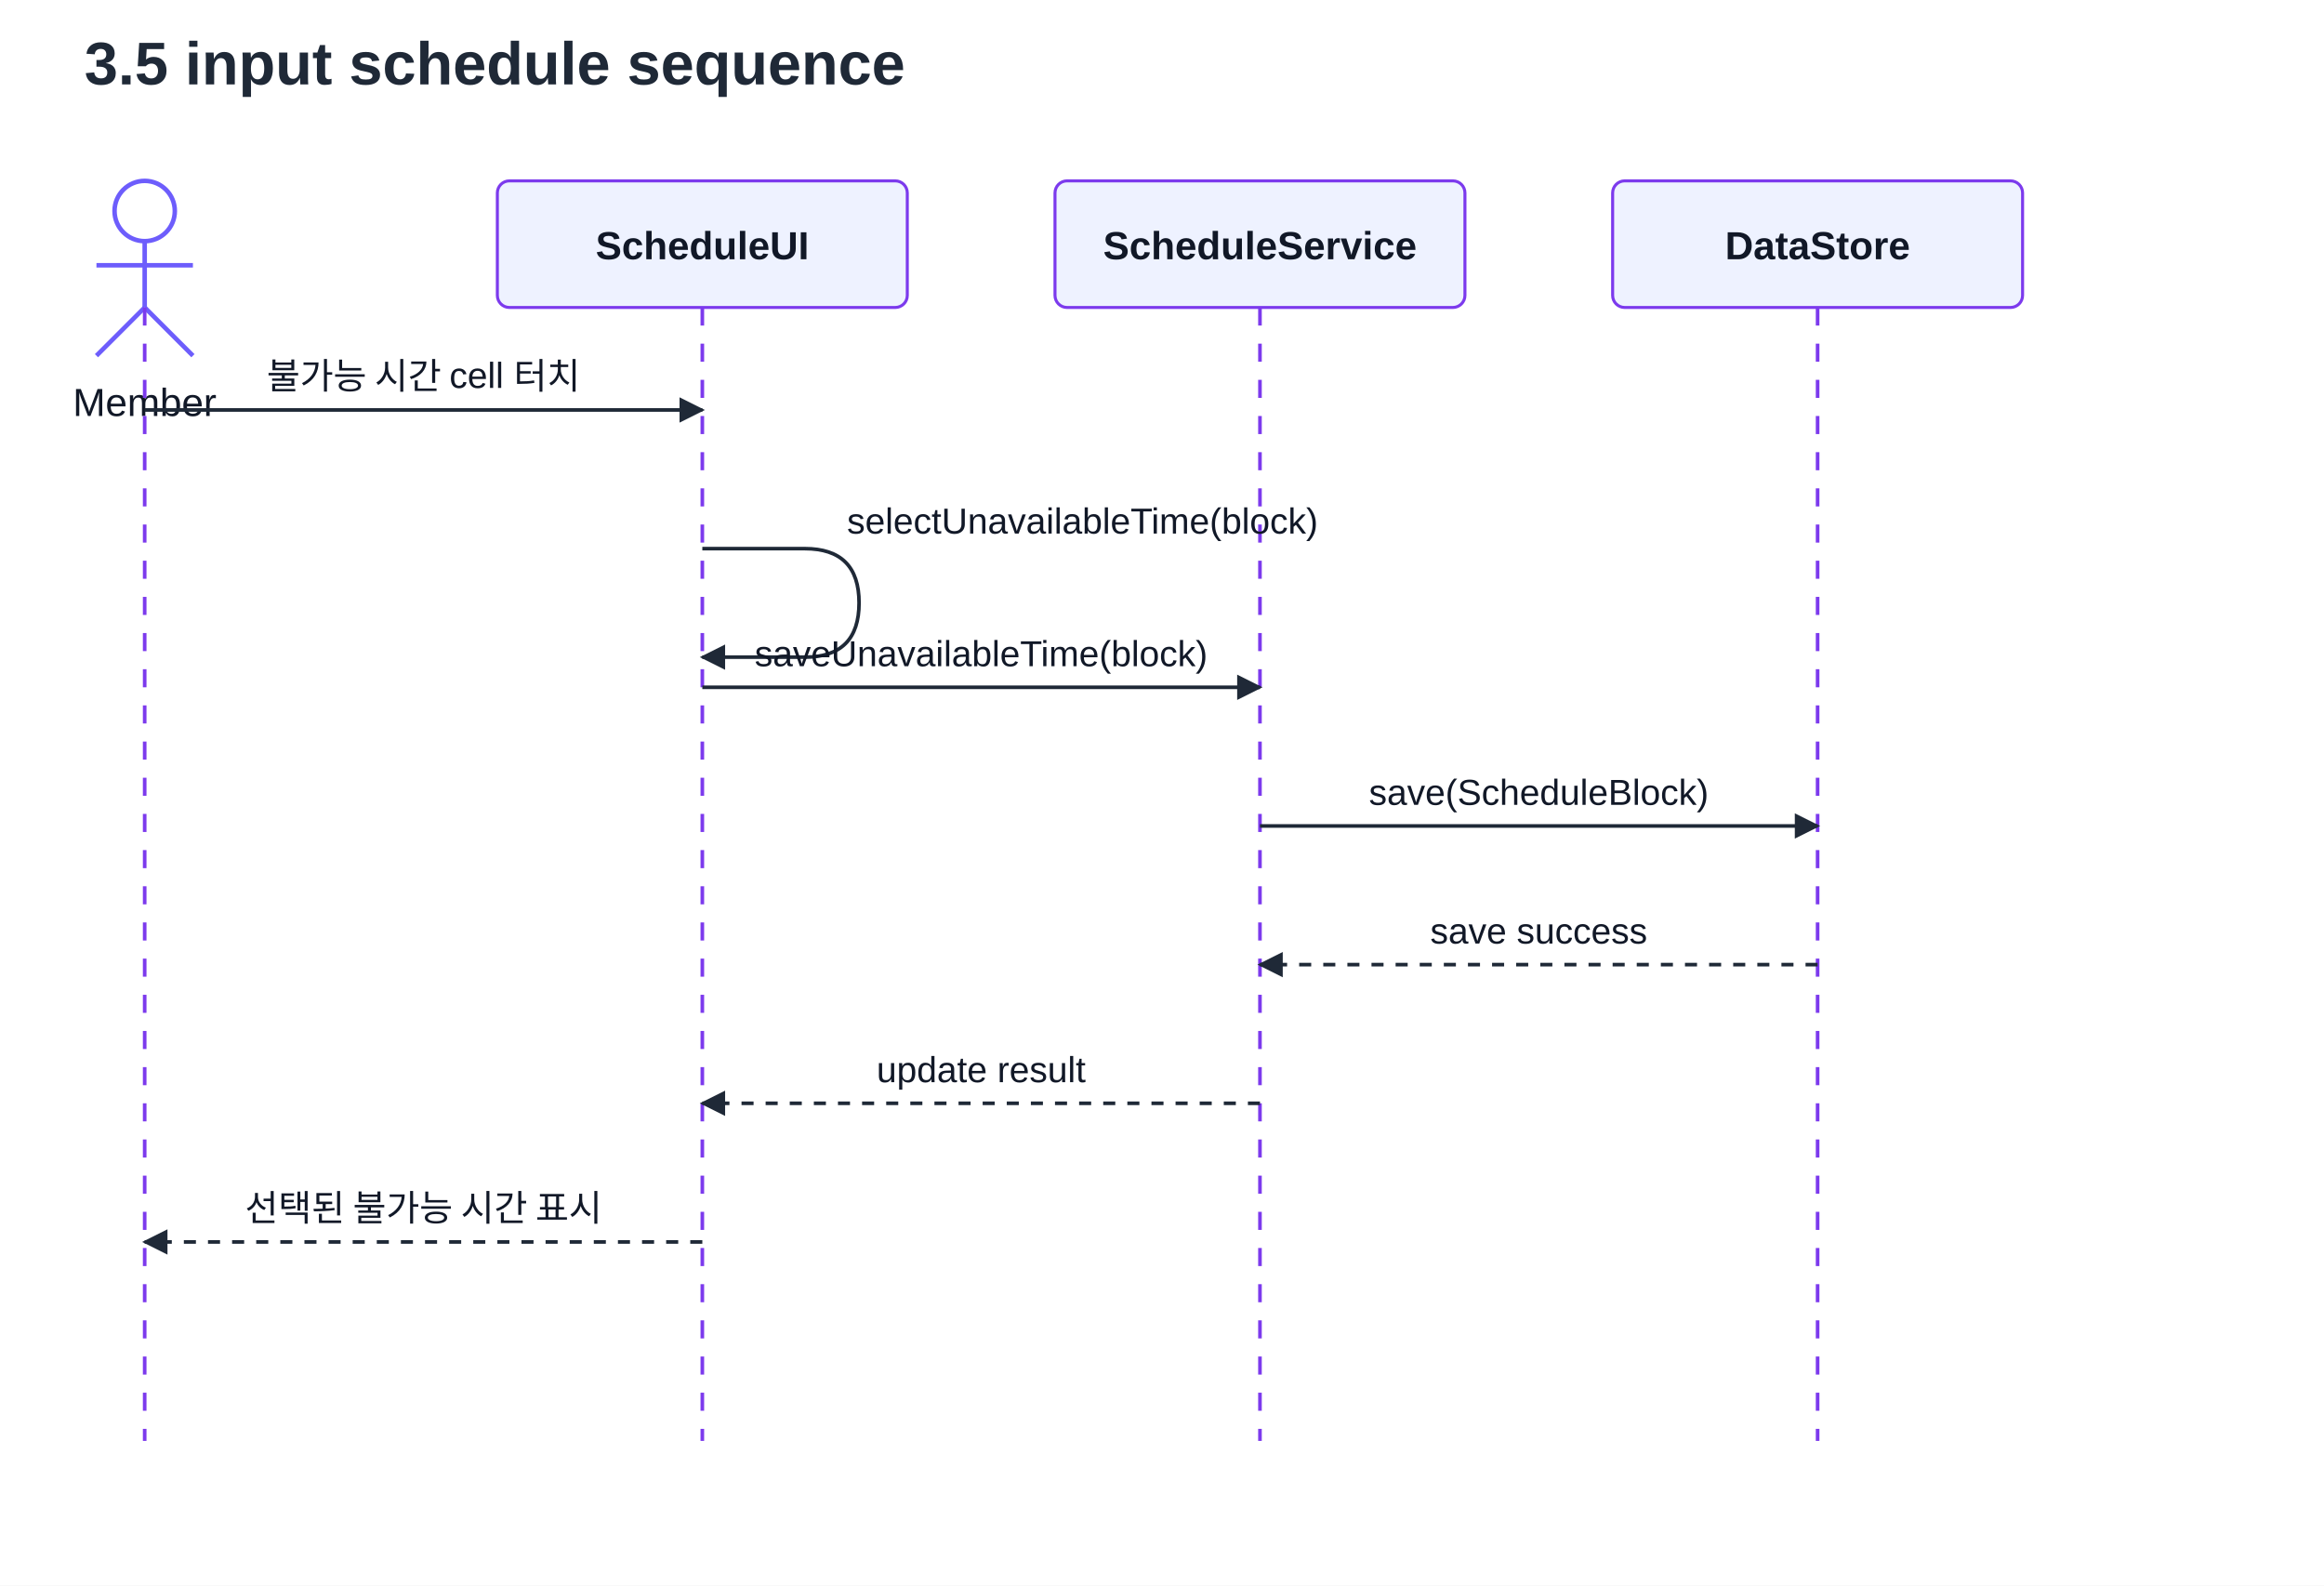
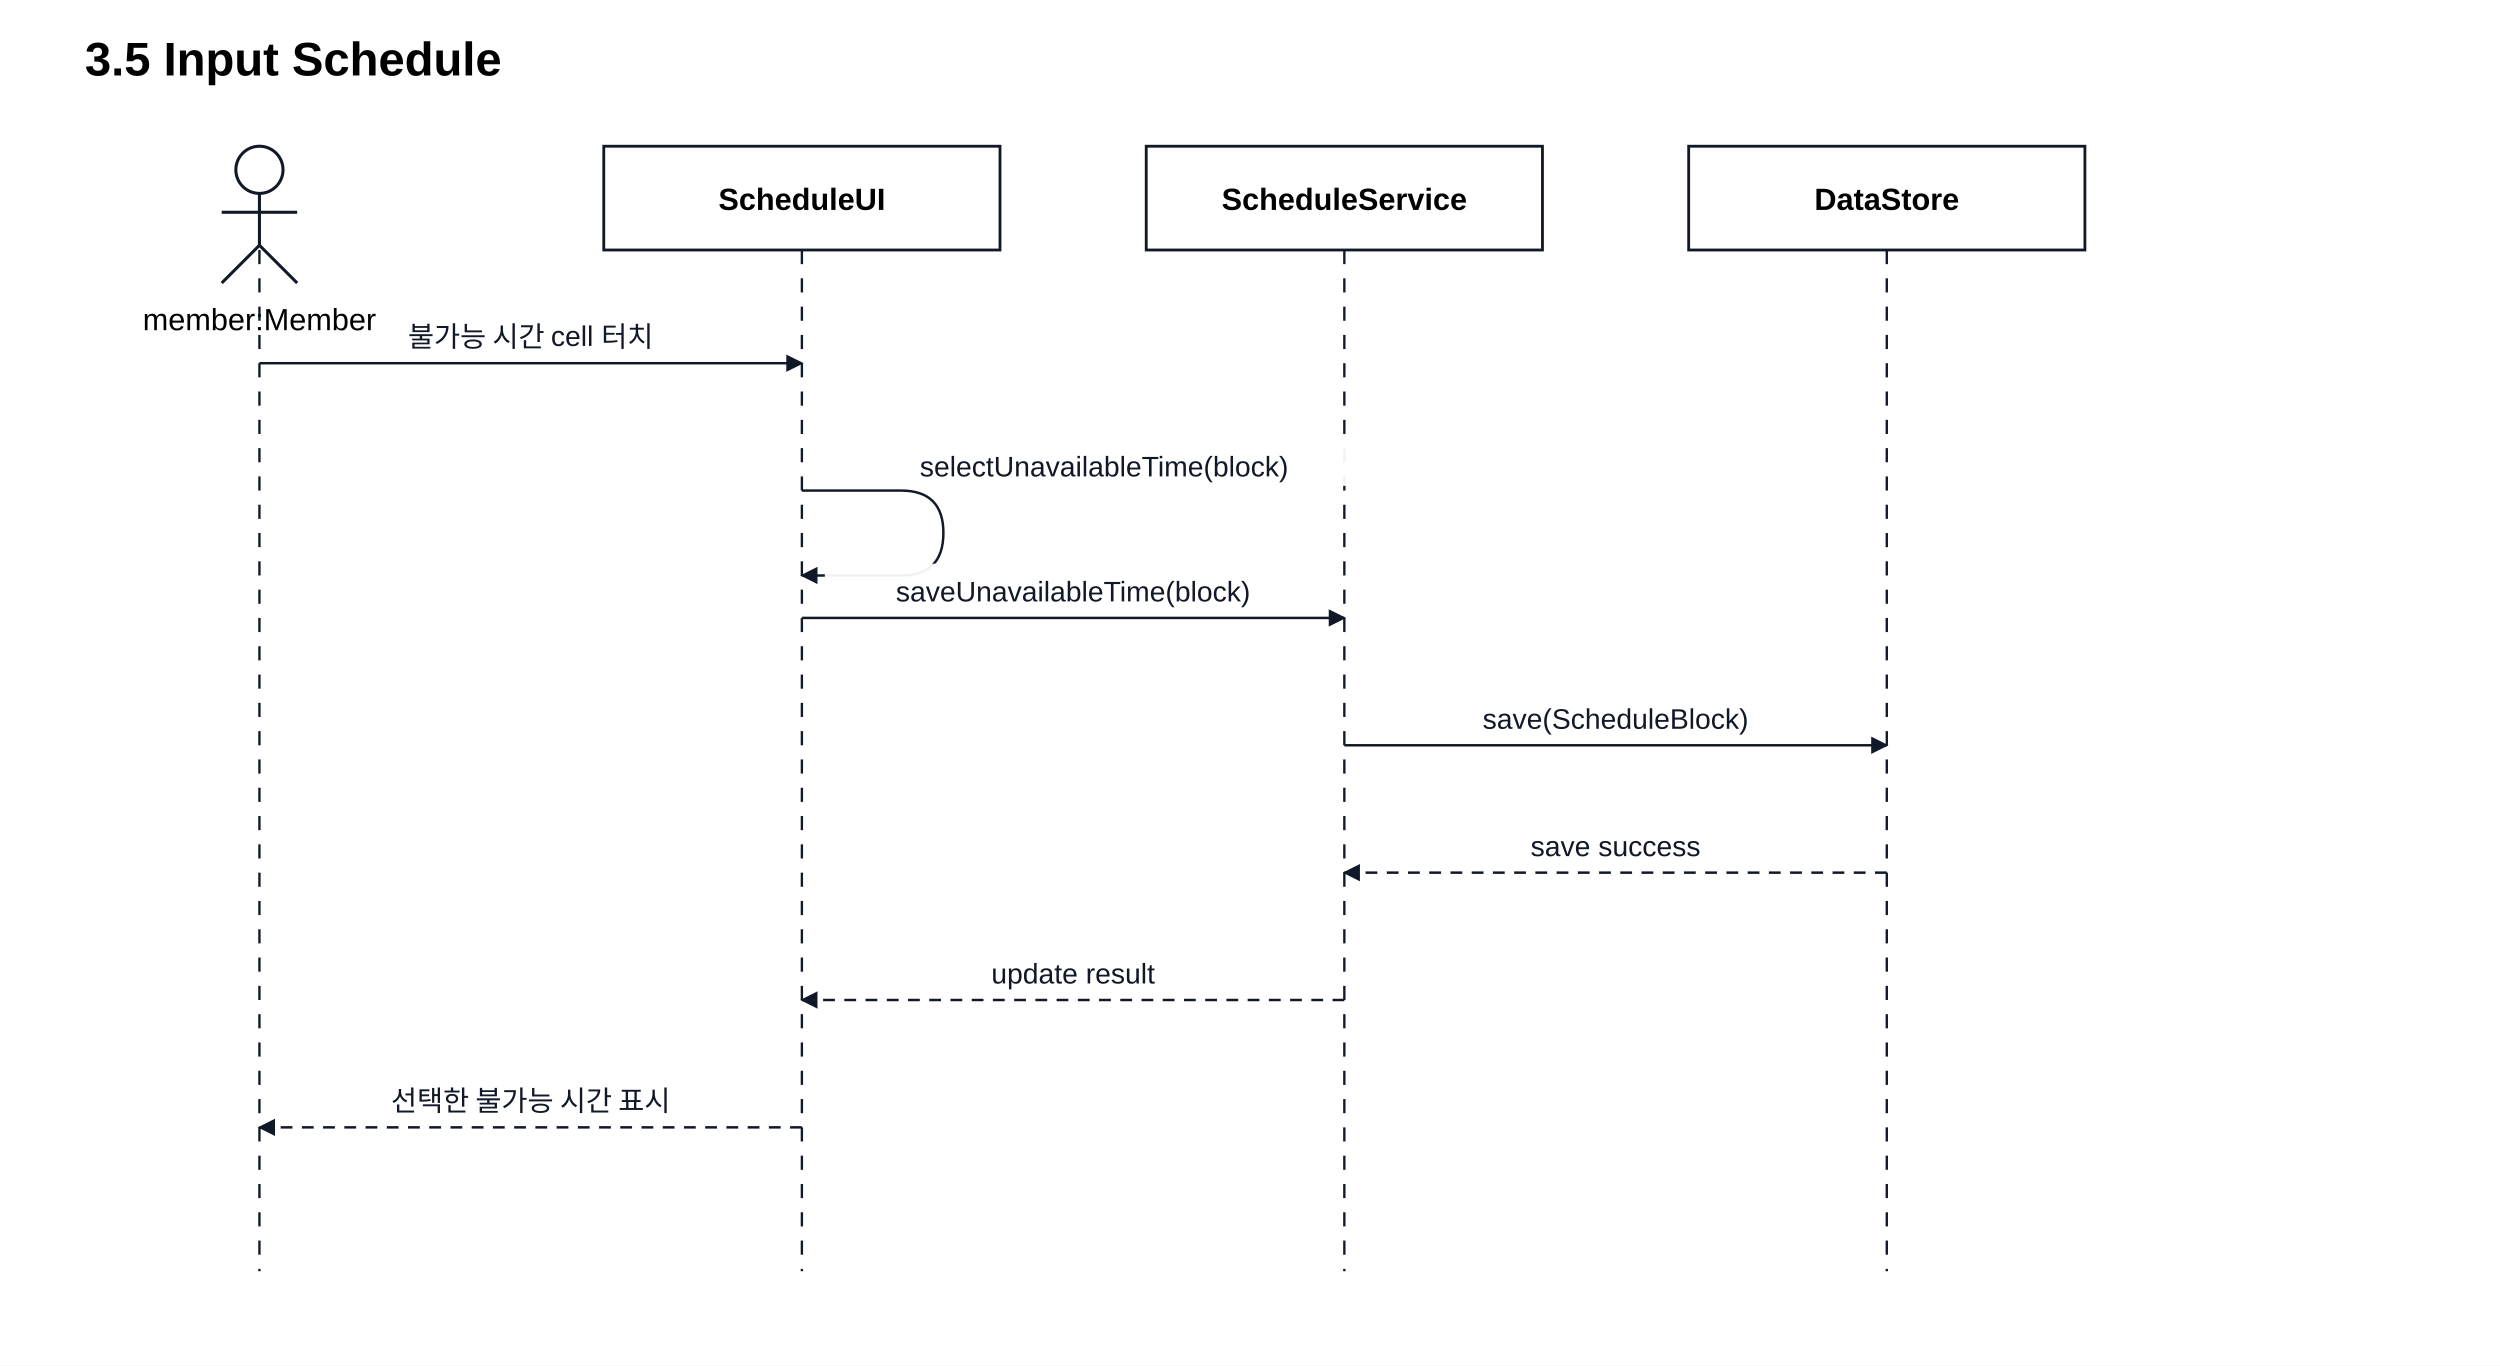
- <svg xmlns="http://www.w3.org/2000/svg" width="771" height="526" viewBox="0 0 771 526">
+ <svg xmlns="http://www.w3.org/2000/svg" width="1060" height="579" viewBox="0 0 1060 579">
  <defs>
-     <marker id="arrow" viewBox="0 0 10 10" refX="9" refY="5" markerWidth="7" markerHeight="7" orient="auto-start-reverse">
-       <path d="M0 0 L10 5 L0 10 z" fill="#1f2937" />
+     <marker id="arrow" viewBox="0 0 10 10" refX="9" refY="5" markerWidth="7" markerHeight="7" orient="auto">
+       <path d="M0 0 L10 5 L0 10 z" fill="#111827" />
+     </marker>
+     <marker id="hollowArrow" viewBox="0 0 10 10" refX="9" refY="5" markerWidth="7" markerHeight="7" orient="auto">
+       <path d="M0 0 L10 5 L0 10 z" fill="#fff" stroke="#111827" />
+     </marker>
+     <marker id="diamond" viewBox="0 0 16 10" refX="1" refY="5" markerWidth="11" markerHeight="9" orient="auto">
+       <path d="M1 5 L8 1 L15 5 L8 9 z" fill="#111827" stroke="#111827" />
    </marker>
  </defs>
  <rect width="100%" height="100%" fill="#ffffff" />
-   <text x="28" y="28" font-family="Arial, sans-serif" font-size="20" font-weight="700" fill="#1f2937">3.5 input schedule sequence</text>
-   <circle cx="48" cy="70" r="10" fill="#fff" stroke="#6d5dfc" stroke-width="1.5" />
-   <line x1="48" y1="80" x2="48" y2="102" stroke="#6d5dfc" stroke-width="1.5" />
-   <line x1="32" y1="88" x2="64" y2="88" stroke="#6d5dfc" stroke-width="1.5" />
-   <line x1="48" y1="102" x2="32" y2="118" stroke="#6d5dfc" stroke-width="1.5" />
-   <line x1="48" y1="102" x2="64" y2="118" stroke="#6d5dfc" stroke-width="1.5" />
-   <text x="48" y="138" text-anchor="middle" font-family="Arial, sans-serif" font-size="13" fill="#111827">Member</text>
-   <line x1="48" y1="102" x2="48" y2="478" stroke="#7c3aed" stroke-width="1.2" stroke-dasharray="6 6" />
-   <rect x="165" y="60" width="136" height="42" rx="4" fill="#eef2ff" stroke="#7c3aed" stroke-width="1" />
-   <text x="233" y="86" text-anchor="middle" font-family="Arial, sans-serif" font-size="13" font-weight="700" fill="#111827">ScheduleUI</text>
-   <line x1="233" y1="102" x2="233" y2="478" stroke="#7c3aed" stroke-width="1.2" stroke-dasharray="6 6" />
-   <rect x="350" y="60" width="136" height="42" rx="4" fill="#eef2ff" stroke="#7c3aed" stroke-width="1" />
-   <text x="418" y="86" text-anchor="middle" font-family="Arial, sans-serif" font-size="13" font-weight="700" fill="#111827">ScheduleService</text>
-   <line x1="418" y1="102" x2="418" y2="478" stroke="#7c3aed" stroke-width="1.2" stroke-dasharray="6 6" />
-   <rect x="535" y="60" width="136" height="42" rx="4" fill="#eef2ff" stroke="#7c3aed" stroke-width="1" />
-   <text x="603" y="86" text-anchor="middle" font-family="Arial, sans-serif" font-size="13" font-weight="700" fill="#111827">DataStore</text>
-   <line x1="603" y1="102" x2="603" y2="478" stroke="#7c3aed" stroke-width="1.2" stroke-dasharray="6 6" />
-   <line x1="48" y1="136" x2="233" y2="136" stroke="#1f2937" stroke-width="1.2" marker-end="url(#arrow)" />
-   <text x="140.5" y="129" text-anchor="middle" font-family="Arial, sans-serif" font-size="12" fill="#111827">불가능 시간 cell 터치</text>
-   <path d="M233 182 h34 q18 0 18 18 q0 18 -18 18 h-34" fill="none" stroke="#1f2937" stroke-width="1.2" marker-end="url(#arrow)" />
-   <text x="281" y="177" font-family="Arial, sans-serif" font-size="12" fill="#111827">selectUnavailableTime(block)</text>
-   <line x1="233" y1="228" x2="418" y2="228" stroke="#1f2937" stroke-width="1.2" marker-end="url(#arrow)" />
-   <text x="325.5" y="221" text-anchor="middle" font-family="Arial, sans-serif" font-size="12" fill="#111827">saveUnavailableTime(block)</text>
-   <line x1="418" y1="274" x2="603" y2="274" stroke="#1f2937" stroke-width="1.2" marker-end="url(#arrow)" />
-   <text x="510.5" y="267" text-anchor="middle" font-family="Arial, sans-serif" font-size="12" fill="#111827">save(ScheduleBlock)</text>
-   <line x1="603" y1="320" x2="418" y2="320" stroke="#1f2937" stroke-width="1.2" marker-end="url(#arrow)" stroke-dasharray="4 4" />
-   <text x="510.5" y="313" text-anchor="middle" font-family="Arial, sans-serif" font-size="12" fill="#111827">save success</text>
-   <line x1="418" y1="366" x2="233" y2="366" stroke="#1f2937" stroke-width="1.2" marker-end="url(#arrow)" stroke-dasharray="4 4" />
-   <text x="325.5" y="359" text-anchor="middle" font-family="Arial, sans-serif" font-size="12" fill="#111827">update result</text>
-   <line x1="233" y1="412" x2="48" y2="412" stroke="#1f2937" stroke-width="1.2" marker-end="url(#arrow)" stroke-dasharray="4 4" />
-   <text x="140.5" y="405" text-anchor="middle" font-family="Arial, sans-serif" font-size="12" fill="#111827">선택된 불가능 시간 표시</text>
+   <text x="36" y="32" font-family="Arial, sans-serif" font-size="20" font-weight="700">3.5 Input Schedule</text>
+   <circle cx="110" cy="72" r="10" fill="#fff" stroke="#111827" stroke-width="1.3" />
+   <line x1="110" y1="82" x2="110" y2="104" stroke="#111827" stroke-width="1.3" />
+   <line x1="94" y1="90" x2="126" y2="90" stroke="#111827" stroke-width="1.3" />
+   <line x1="110" y1="104" x2="94" y2="120" stroke="#111827" stroke-width="1.3" />
+   <line x1="110" y1="104" x2="126" y2="120" stroke="#111827" stroke-width="1.3" />
+   <text x="110" y="140" text-anchor="middle" font-family="Arial, sans-serif" font-size="13">member:Member</text>
+   <line x1="110" y1="106" x2="110" y2="539" stroke="#111827" stroke-width="1" stroke-dasharray="6 6" />
+   <rect x="256" y="62" width="168" height="44" fill="#fff" stroke="#111827" stroke-width="1.2" />
+   <text x="340" y="89" text-anchor="middle" font-family="Arial, sans-serif" font-size="13" font-weight="700">ScheduleUI</text>
+   <line x1="340" y1="106" x2="340" y2="539" stroke="#111827" stroke-width="1" stroke-dasharray="6 6" />
+   <rect x="486" y="62" width="168" height="44" fill="#fff" stroke="#111827" stroke-width="1.2" />
+   <text x="570" y="89" text-anchor="middle" font-family="Arial, sans-serif" font-size="13" font-weight="700">ScheduleService</text>
+   <line x1="570" y1="106" x2="570" y2="539" stroke="#111827" stroke-width="1" stroke-dasharray="6 6" />
+   <rect x="716" y="62" width="168" height="44" fill="#fff" stroke="#111827" stroke-width="1.2" />
+   <text x="800" y="89" text-anchor="middle" font-family="Arial, sans-serif" font-size="13" font-weight="700">DataStore</text>
+   <line x1="800" y1="106" x2="800" y2="539" stroke="#111827" stroke-width="1" stroke-dasharray="6 6" />
+   <line x1="110" y1="154" x2="340" y2="154" stroke="#111827" stroke-width="1.05" marker-end="url(#arrow)" />
+   <rect x="165.08" y="131" width="119.84" height="20" fill="#fff" opacity="0.94" />
+   <text x="225" y="147" text-anchor="middle" font-family="Arial, sans-serif" font-size="12" font-weight="400" fill="#111827">불가능 시간 cell 터치</text>
+   <path d="M340 208 h42 q18 0 18 18 q0 18 -18 18 h-42" fill="none" stroke="#111827" stroke-width="1.05" marker-end="url(#arrow)" />
+   <rect x="387" y="186" width="225.68" height="20" fill="#fff" opacity="0.94" />
+   <text x="390" y="202" text-anchor="start" font-family="Arial, sans-serif" font-size="12" font-weight="400" fill="#111827">selectUnavailableTime(block)</text>
+   <line x1="340" y1="262" x2="570" y2="262" stroke="#111827" stroke-width="1.05" marker-end="url(#arrow)" />
+   <rect x="349.72" y="239" width="210.56" height="20" fill="#fff" opacity="0.94" />
+   <text x="455" y="255" text-anchor="middle" font-family="Arial, sans-serif" font-size="12" font-weight="400" fill="#111827">saveUnavailableTime(block)</text>
+   <line x1="570" y1="316" x2="800" y2="316" stroke="#111827" stroke-width="1.05" marker-end="url(#arrow)" />
+   <rect x="606.18" y="293" width="157.64" height="20" fill="#fff" opacity="0.94" />
+   <text x="685" y="309" text-anchor="middle" font-family="Arial, sans-serif" font-size="12" font-weight="400" fill="#111827">save(ScheduleBlock)</text>
+   <line x1="800" y1="370" x2="570" y2="370" stroke="#111827" stroke-width="1.05" marker-end="url(#arrow)" stroke-dasharray="5 4" />
+   <rect x="632.64" y="347" width="104.72" height="20" fill="#fff" opacity="0.94" />
+   <text x="685" y="363" text-anchor="middle" font-family="Arial, sans-serif" font-size="12" font-weight="400" fill="#111827">save success</text>
+   <line x1="570" y1="424" x2="340" y2="424" stroke="#111827" stroke-width="1.05" marker-end="url(#arrow)" stroke-dasharray="5 4" />
+   <rect x="398.86" y="401" width="112.28" height="20" fill="#fff" opacity="0.94" />
+   <text x="455" y="417" text-anchor="middle" font-family="Arial, sans-serif" font-size="12" font-weight="400" fill="#111827">update result</text>
+   <line x1="340" y1="478" x2="110" y2="478" stroke="#111827" stroke-width="1.05" marker-end="url(#arrow)" stroke-dasharray="5 4" />
+   <rect x="168.86" y="455" width="112.28" height="20" fill="#fff" opacity="0.94" />
+   <text x="225" y="471" text-anchor="middle" font-family="Arial, sans-serif" font-size="12" font-weight="400" fill="#111827">선택한 불가능 시간 표시</text>
</svg>
